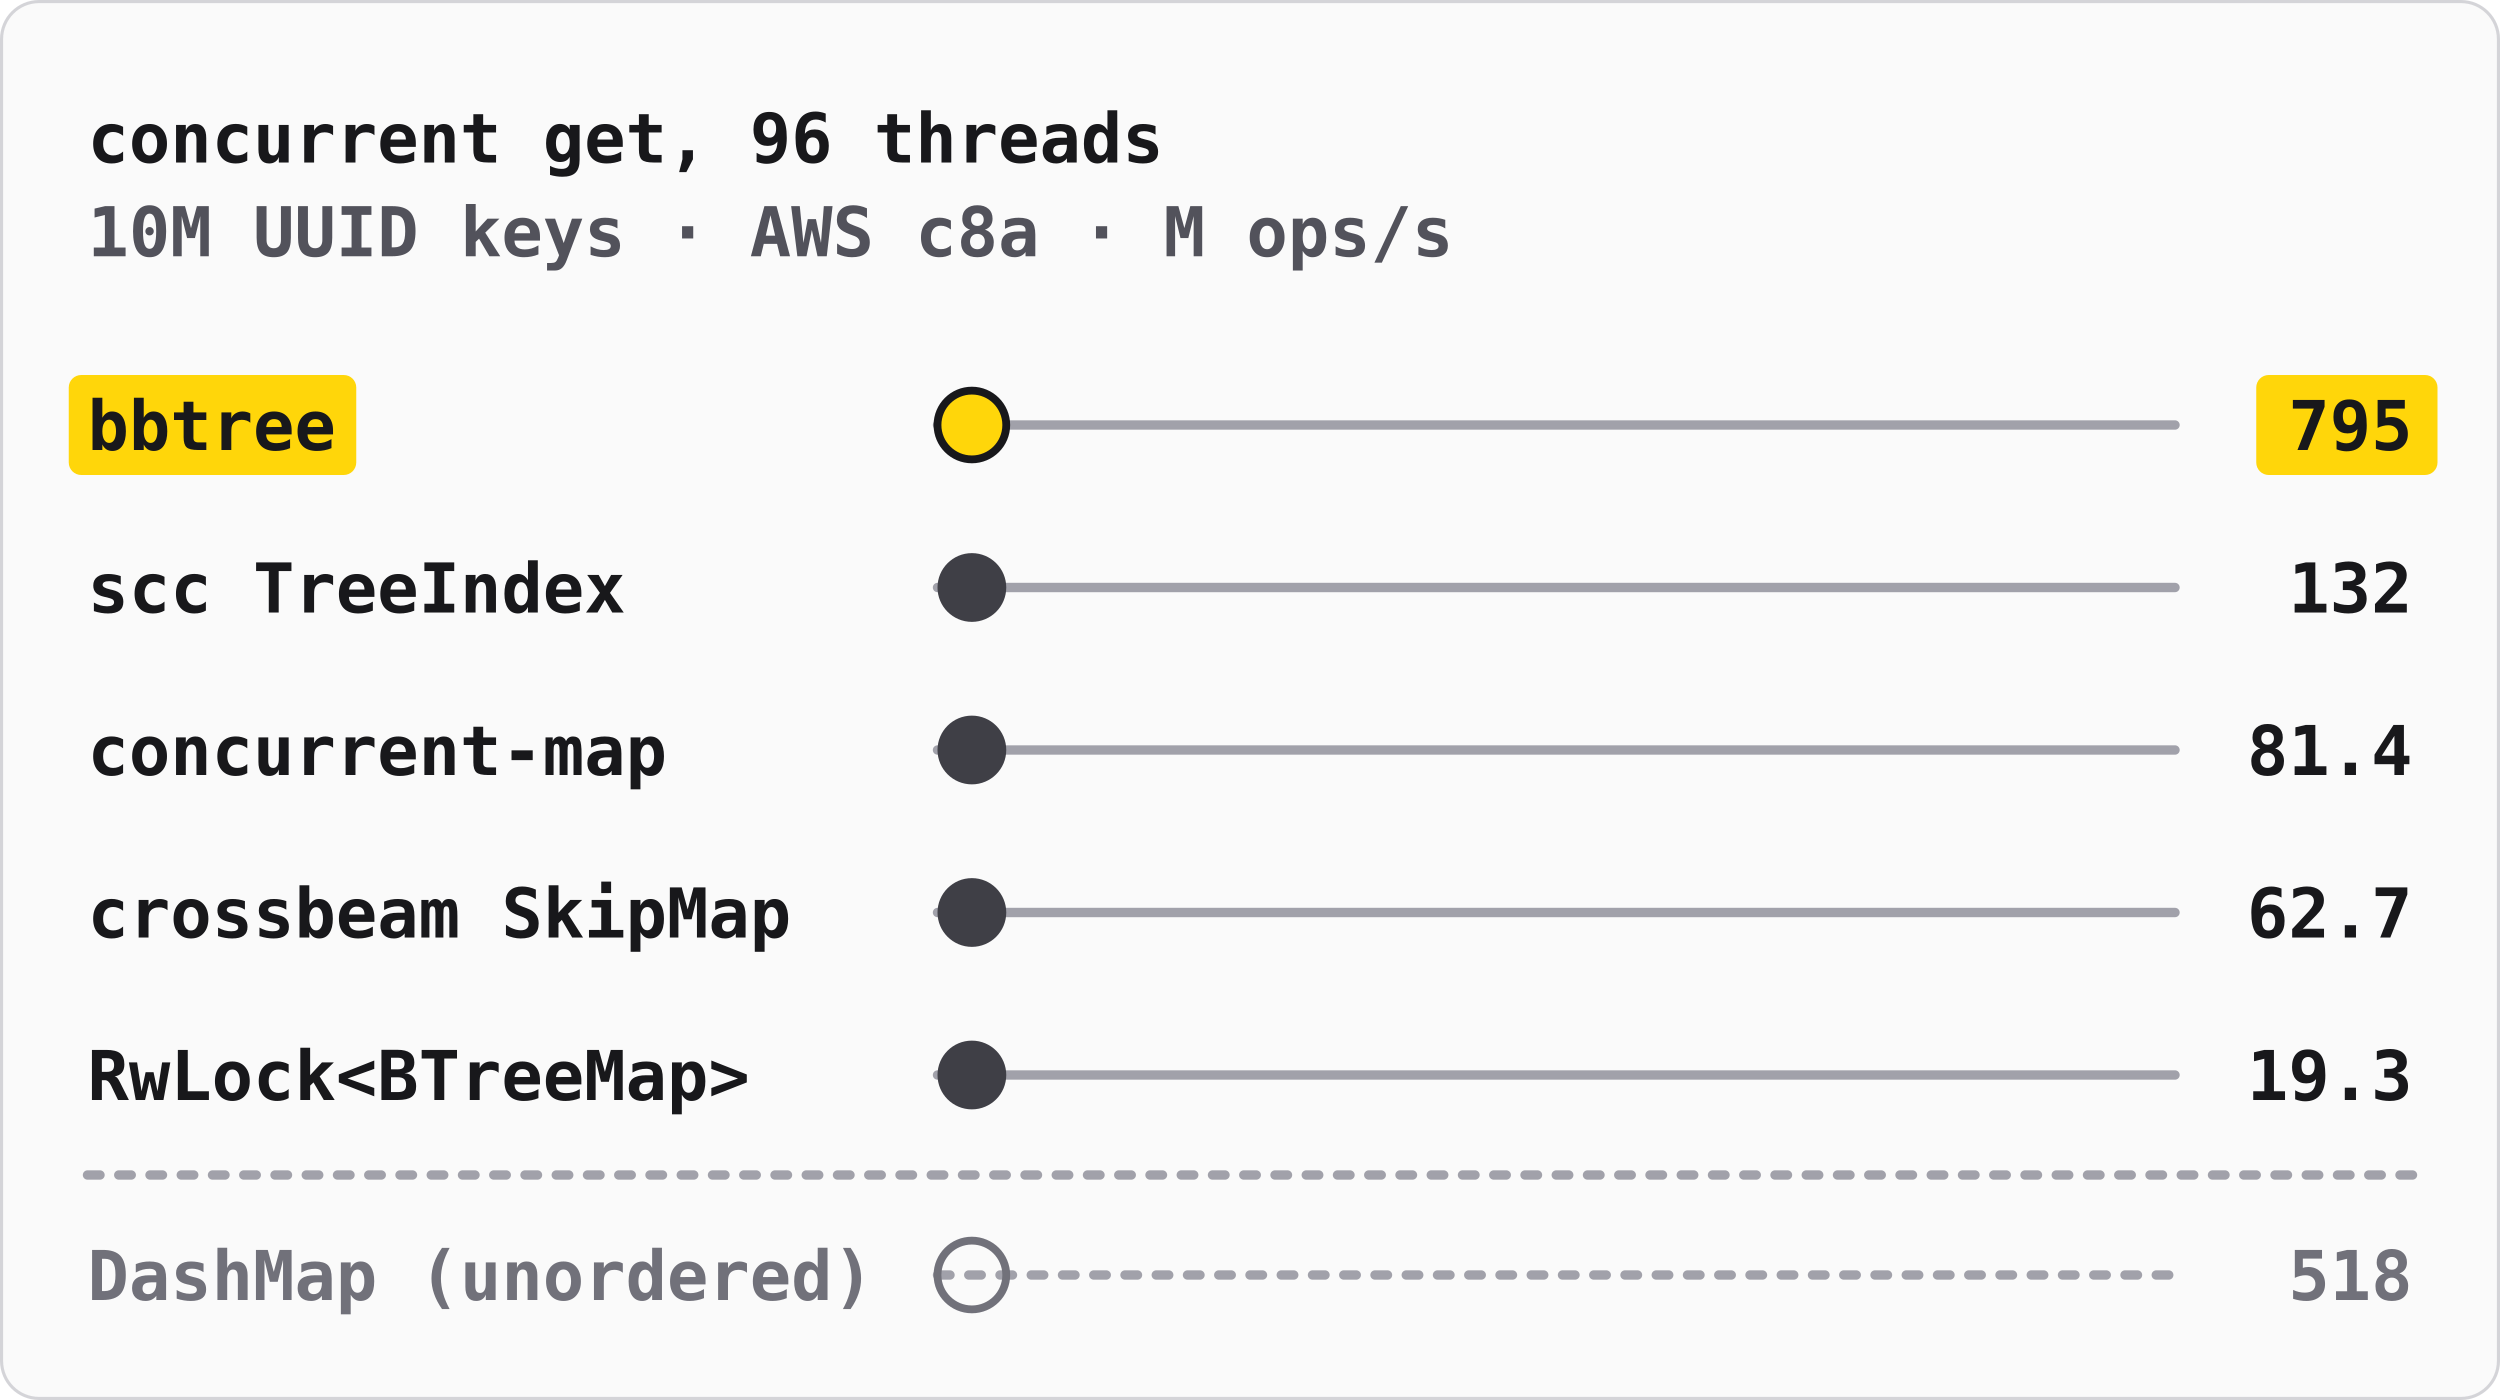
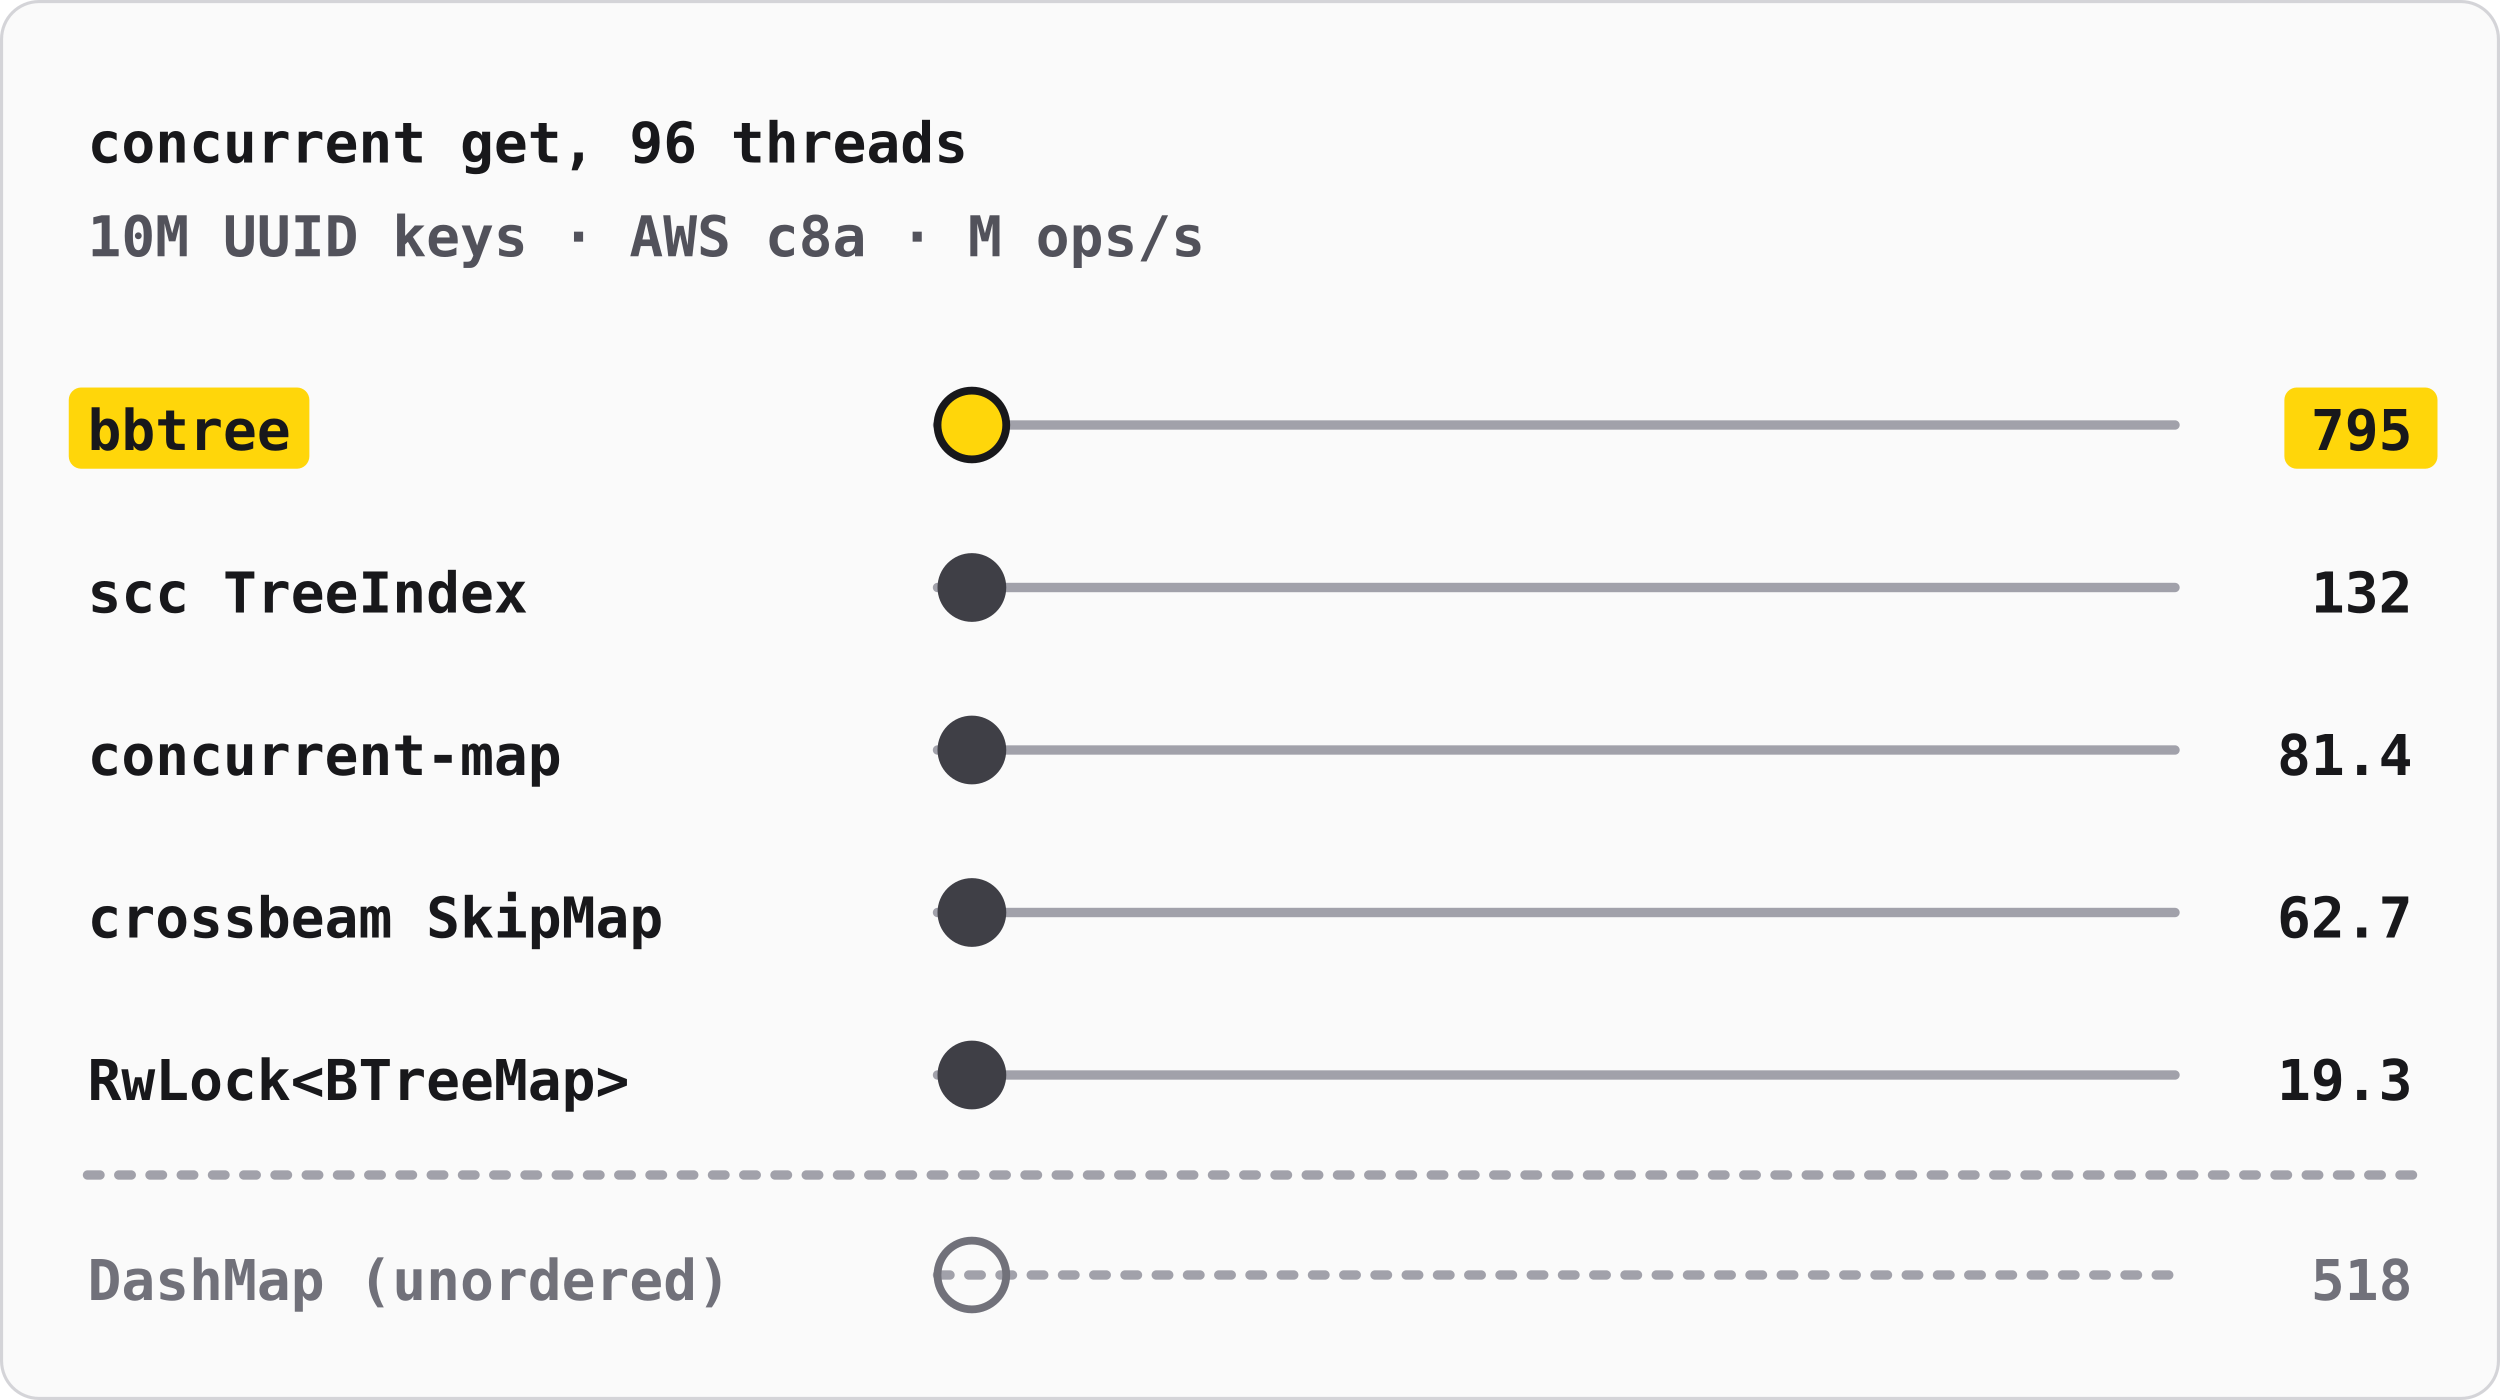
<svg xmlns="http://www.w3.org/2000/svg" width="800" height="448" viewBox="0 0 800 448" role="img" aria-label="Concurrent get on 10M UUID keys, 96 threads, AWS c8a, in million operations per second: bbtree 795, scc TreeIndex 132, concurrent-map 81.4, crossbeam SkipMap 62.7, RwLock BTreeMap 19.3; DashMap, unordered, 518.">
  <style>
-     text { font-family: ui-monospace, SFMono-Regular, Menlo, Consolas, monospace; font-size: 22px; font-weight: 600; fill: #18181b; }
+     text { font-family: ui-monospace, SFMono-Regular, Menlo, Consolas, monospace; font-size: 18px; font-weight: 600; fill: #18181b; }
    .title { font-weight: 800; }
    .muted { fill: #52525b; }
    .faint { fill: #71717a; }
    .ours { font-weight: 800; }
    .value { text-anchor: end; }
    .highlight { fill: #ffd60a; }
    .track { stroke: #a1a1aa; stroke-width: 3; stroke-linecap: round; }
    .dashed { stroke-dasharray: 4 6; }
    .ball { animation: bounce linear infinite alternate; }
    @keyframes bounce { to { transform: translateX(374px); } }
  </style>
  <rect x="0.5" y="0.5" width="799" height="447" rx="12" fill="#fafafa" stroke="#d4d4d8" />
  <text class="title" x="28" y="52">concurrent get, 96 threads</text>
  <text class="muted" x="28" y="82">10M UUID keys · AWS c8a · M ops/s</text>
-   <rect class="highlight" x="22" y="120" width="92" height="32" rx="4" />
-   <rect class="highlight" x="722" y="120" width="58" height="32" rx="4" />
+   <rect class="highlight" x="22" y="124" width="77" height="26" rx="4" />
+   <rect class="highlight" x="731" y="124" width="49" height="26" rx="4" />
  <text class="ours" x="28" y="144">bbtree</text>
  <line class="track" x1="300" y1="136" x2="696" y2="136" />
  <circle class="ball" cx="311" cy="136" r="11" fill="#ffd60a" stroke="#18181b" stroke-width="2.5" style="animation-duration: 0.6s" />
  <text class="ours value" x="772" y="144">795</text>
  <text x="28" y="196">scc TreeIndex</text>
  <line class="track" x1="300" y1="188" x2="696" y2="188" />
  <circle class="ball" cx="311" cy="188" r="11" fill="#3f3f46" style="animation-duration: 3.61s" />
  <text class="value" x="772" y="196">132</text>
  <text x="28" y="248">concurrent-map</text>
  <line class="track" x1="300" y1="240" x2="696" y2="240" />
  <circle class="ball" cx="311" cy="240" r="11" fill="#3f3f46" style="animation-duration: 5.86s" />
  <text class="value" x="772" y="248">81.4</text>
  <text x="28" y="300">crossbeam SkipMap</text>
  <line class="track" x1="300" y1="292" x2="696" y2="292" />
  <circle class="ball" cx="311" cy="292" r="11" fill="#3f3f46" style="animation-duration: 7.61s" />
  <text class="value" x="772" y="300">62.7</text>
  <text x="28" y="352">RwLock&lt;BTreeMap&gt;</text>
  <line class="track" x1="300" y1="344" x2="696" y2="344" />
  <circle class="ball" cx="311" cy="344" r="11" fill="#3f3f46" style="animation-duration: 24.73s" />
  <text class="value" x="772" y="352">19.3</text>
  <line class="track dashed" x1="28" y1="376" x2="772" y2="376" stroke-width="1.5" />
  <text class="faint" x="28" y="416">DashMap (unordered)</text>
  <line class="track dashed" x1="300" y1="408" x2="696" y2="408" />
  <circle class="ball" cx="311" cy="408" r="11" fill="none" stroke="#71717a" stroke-width="2.5" style="animation-duration: 0.92s" />
  <text class="faint value" x="772" y="416">518</text>
</svg>
